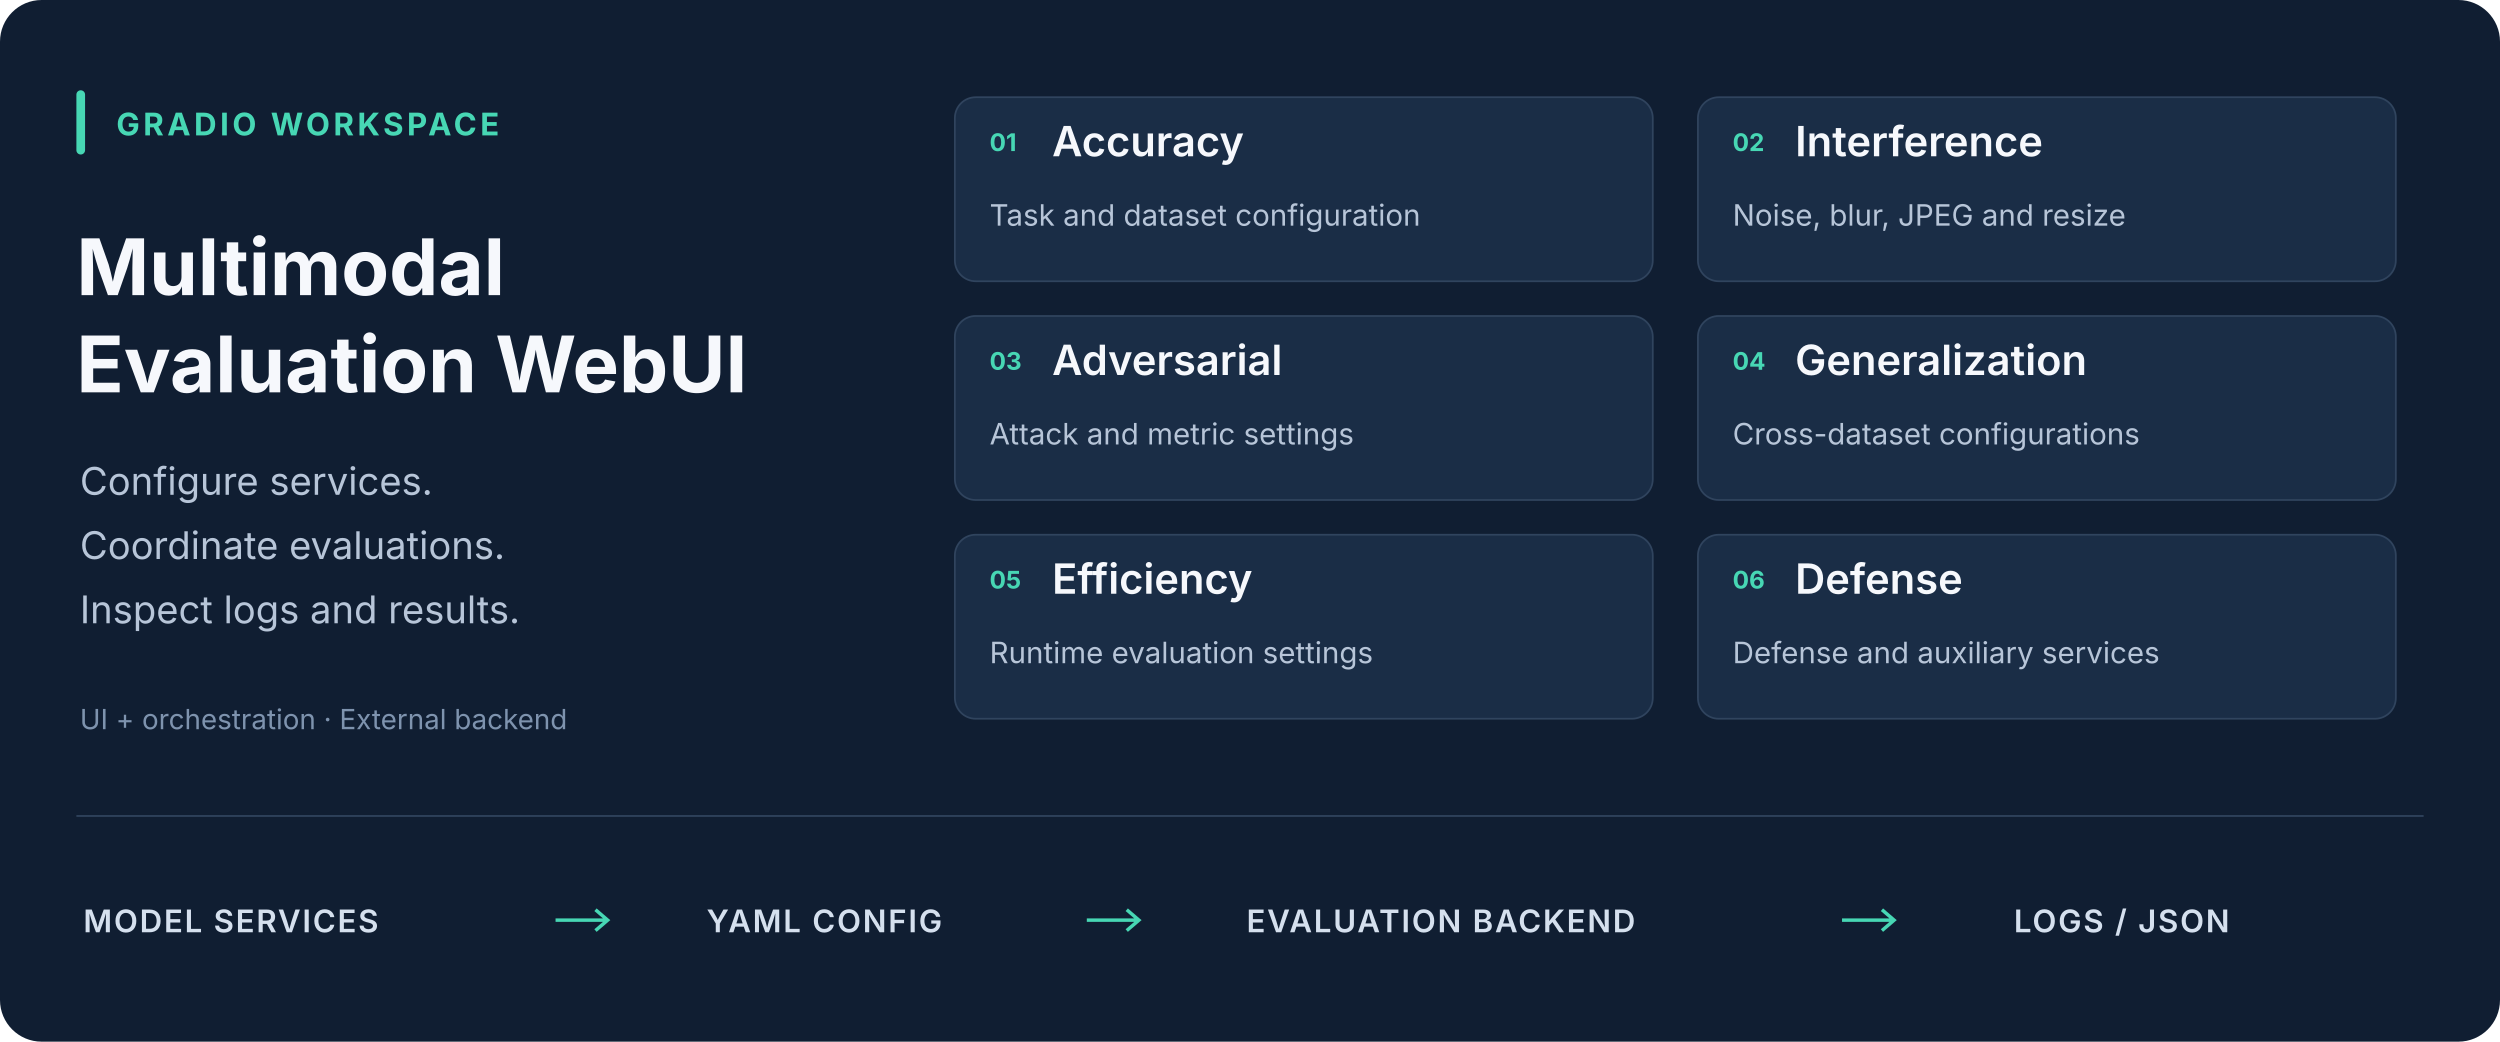
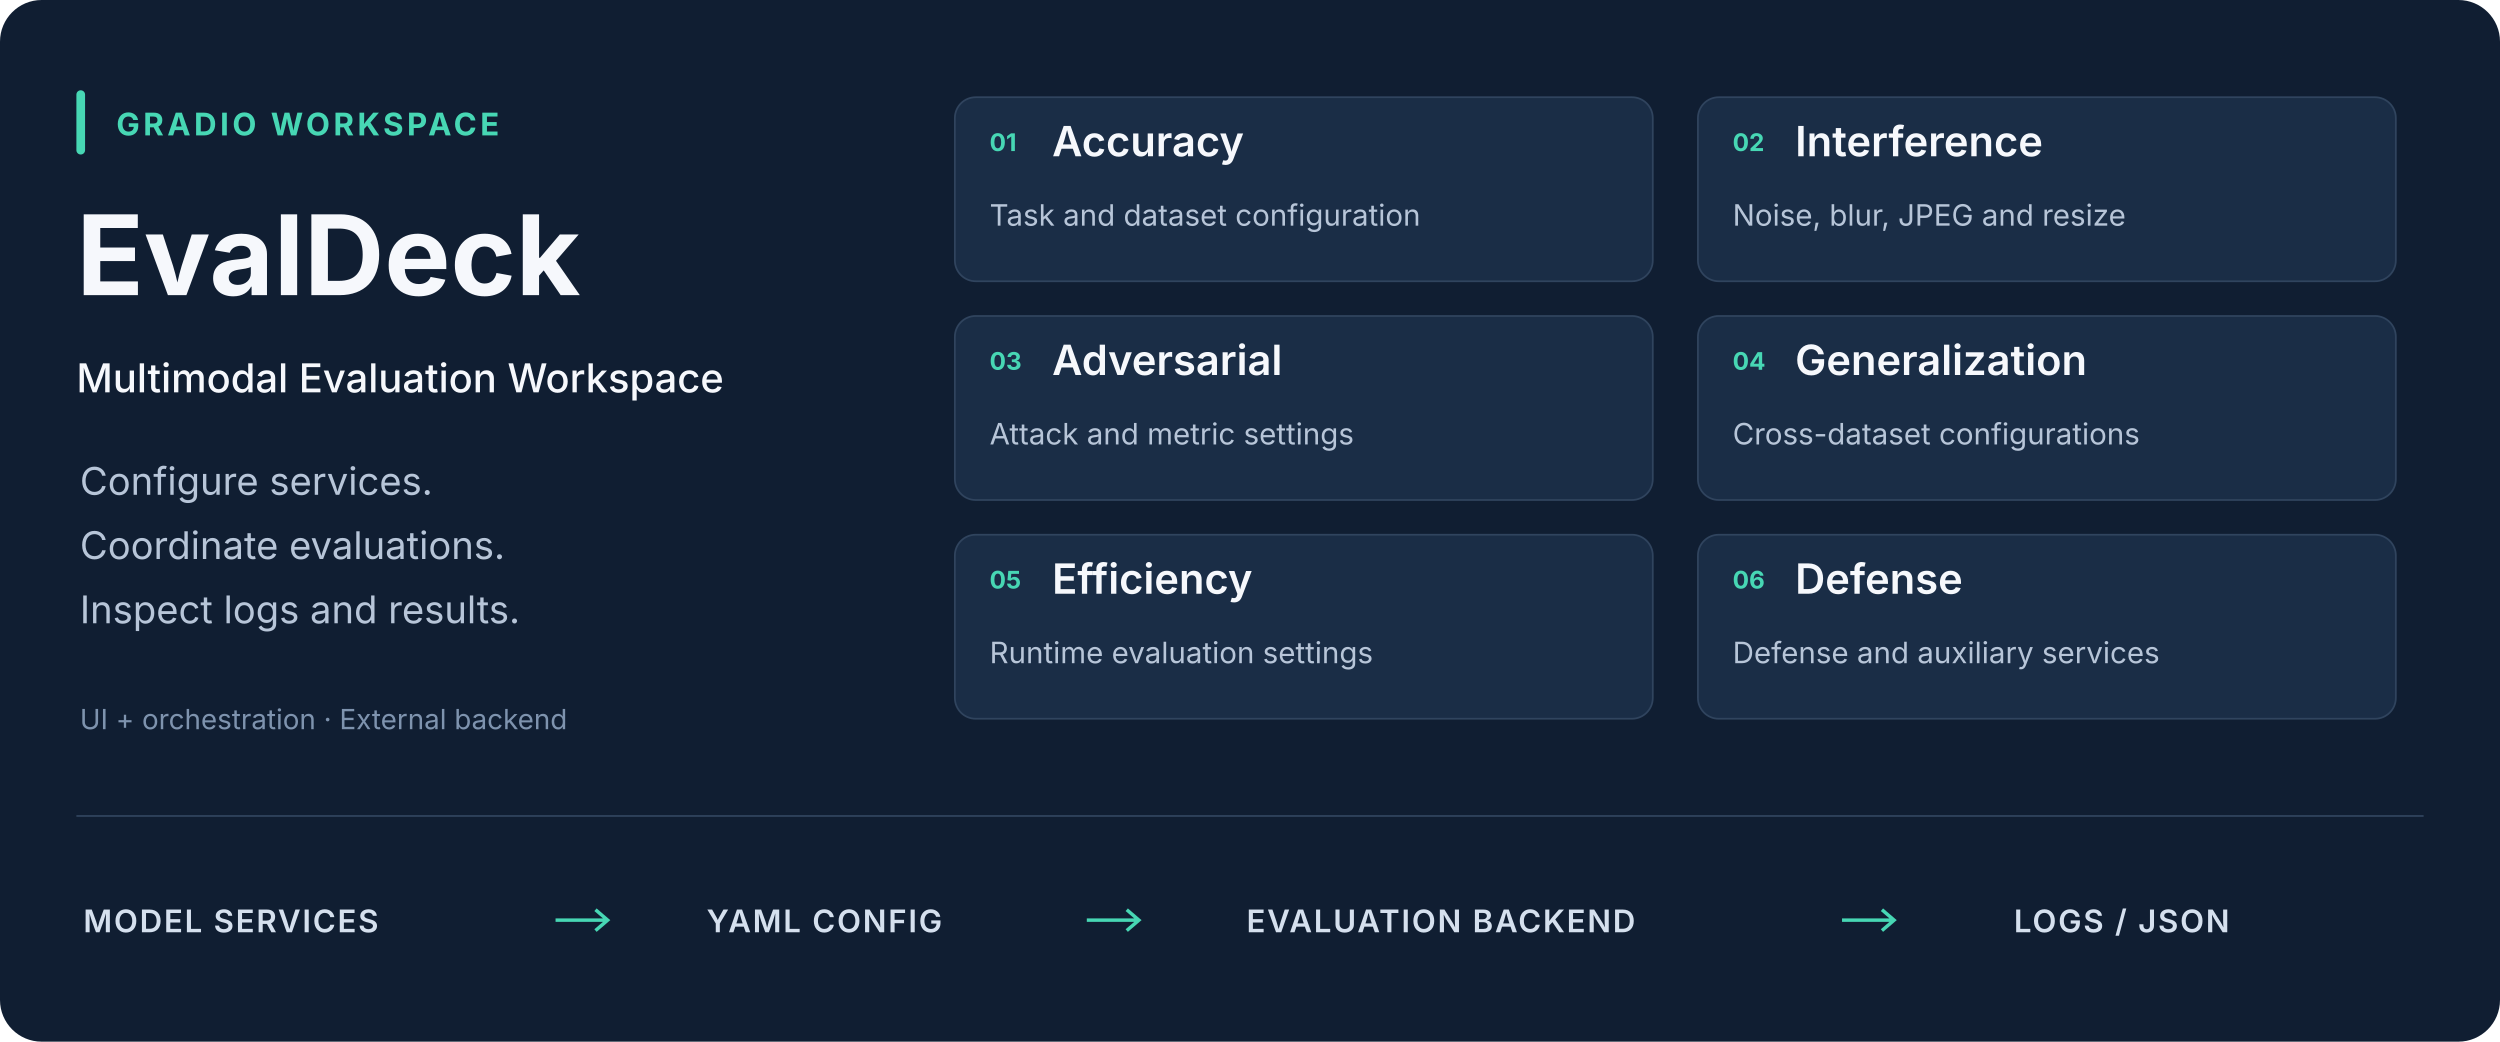
<svg xmlns="http://www.w3.org/2000/svg" width="1440" height="600" viewBox="0 0 1440 600" role="img" aria-labelledby="title desc">
  <rect width="1440" height="600" rx="24" fill="#101e32" />
  <rect x="44" y="52" width="5" height="37" rx="2.5" fill="#47d7b4" />
  <g font-family="Inter, Segoe UI, Arial, sans-serif">
    <text x="67" y="78" fill="#47d7b4" font-size="18" font-weight="700" letter-spacing="2">GRADIO WORKSPACE</text>
-     <text x="44" y="170" fill="#f6f8fc" font-size="45" font-weight="700">Multimodal</text>
-     <text x="44" y="226" fill="#f6f8fc" font-size="45" font-weight="700">Evaluation WebUI</text>
+     <text x="44" y="170" fill="#f6f8fc" font-size="64" font-weight="700">EvalDeck</text>
+     <text x="44" y="226" fill="#f6f8fc" font-size="23" font-weight="500">Multimodal Evaluation Workspace</text>
    <text x="46" y="285" fill="#b7c5d8" font-size="22">Configure services.</text>
    <text x="46" y="322" fill="#b7c5d8" font-size="22">Coordinate evaluations.</text>
    <text x="46" y="359" fill="#b7c5d8" font-size="22">Inspect logs and results.</text>
    <text x="46" y="420" fill="#7e93ae" font-size="16">UI + orchestration · External backend</text>
    <rect x="550" y="56" width="402" height="106" rx="12" fill="#1a2d46" stroke="#30445e" />
    <text x="570" y="87" fill="#47d7b4" font-size="14" font-weight="700">01</text>
    <text x="606" y="90" fill="#f6f8fc" font-size="24" font-weight="600">Accuracy</text>
    <text x="570" y="130" fill="#b7c5d8" font-size="17">Task and dataset configuration</text>
    <rect x="978" y="56" width="402" height="106" rx="12" fill="#1a2d46" stroke="#30445e" />
    <text x="998" y="87" fill="#47d7b4" font-size="14" font-weight="700">02</text>
    <text x="1034" y="90" fill="#f6f8fc" font-size="24" font-weight="600">Interference</text>
    <text x="998" y="130" fill="#b7c5d8" font-size="17">Noise, blur, JPEG and resize</text>
    <rect x="550" y="182" width="402" height="106" rx="12" fill="#1a2d46" stroke="#30445e" />
    <text x="570" y="213" fill="#47d7b4" font-size="14" font-weight="700">03</text>
    <text x="606" y="216" fill="#f6f8fc" font-size="24" font-weight="600">Adversarial</text>
    <text x="570" y="256" fill="#b7c5d8" font-size="17">Attack and metric settings</text>
    <rect x="978" y="182" width="402" height="106" rx="12" fill="#1a2d46" stroke="#30445e" />
    <text x="998" y="213" fill="#47d7b4" font-size="14" font-weight="700">04</text>
    <text x="1034" y="216" fill="#f6f8fc" font-size="24" font-weight="600">Generalization</text>
    <text x="998" y="256" fill="#b7c5d8" font-size="17">Cross-dataset configurations</text>
    <rect x="550" y="308" width="402" height="106" rx="12" fill="#1a2d46" stroke="#30445e" />
    <text x="570" y="339" fill="#47d7b4" font-size="14" font-weight="700">05</text>
    <text x="606" y="342" fill="#f6f8fc" font-size="24" font-weight="600">Efficiency</text>
    <text x="570" y="382" fill="#b7c5d8" font-size="17">Runtime evaluation settings</text>
    <rect x="978" y="308" width="402" height="106" rx="12" fill="#1a2d46" stroke="#30445e" />
    <text x="998" y="339" fill="#47d7b4" font-size="14" font-weight="700">06</text>
    <text x="1034" y="342" fill="#f6f8fc" font-size="24" font-weight="600">Defense</text>
    <text x="998" y="382" fill="#b7c5d8" font-size="17">Defense and auxiliary services</text>
    <path d="M44 470H1396" stroke="#30445e" />
    <text x="48" y="537" fill="#d5e0ee" font-size="18" font-weight="600" letter-spacing="1">MODEL SERVICES</text>
    <text x="407" y="537" fill="#d5e0ee" font-size="18" font-weight="600" letter-spacing="1">YAML CONFIG</text>
    <text x="718" y="537" fill="#d5e0ee" font-size="18" font-weight="600" letter-spacing="1">EVALUATION BACKEND</text>
    <text x="1160" y="537" fill="#d5e0ee" font-size="18" font-weight="600" letter-spacing="1">LOGS / JSON</text>
    <path d="M320 530H350m-7-6 7 6-7 6" fill="none" stroke="#47d7b4" stroke-width="2" />
    <path d="M626 530H656m-7-6 7 6-7 6" fill="none" stroke="#47d7b4" stroke-width="2" />
    <path d="M1061 530H1091m-7-6 7 6-7 6" fill="none" stroke="#47d7b4" stroke-width="2" />
  </g>
</svg>
